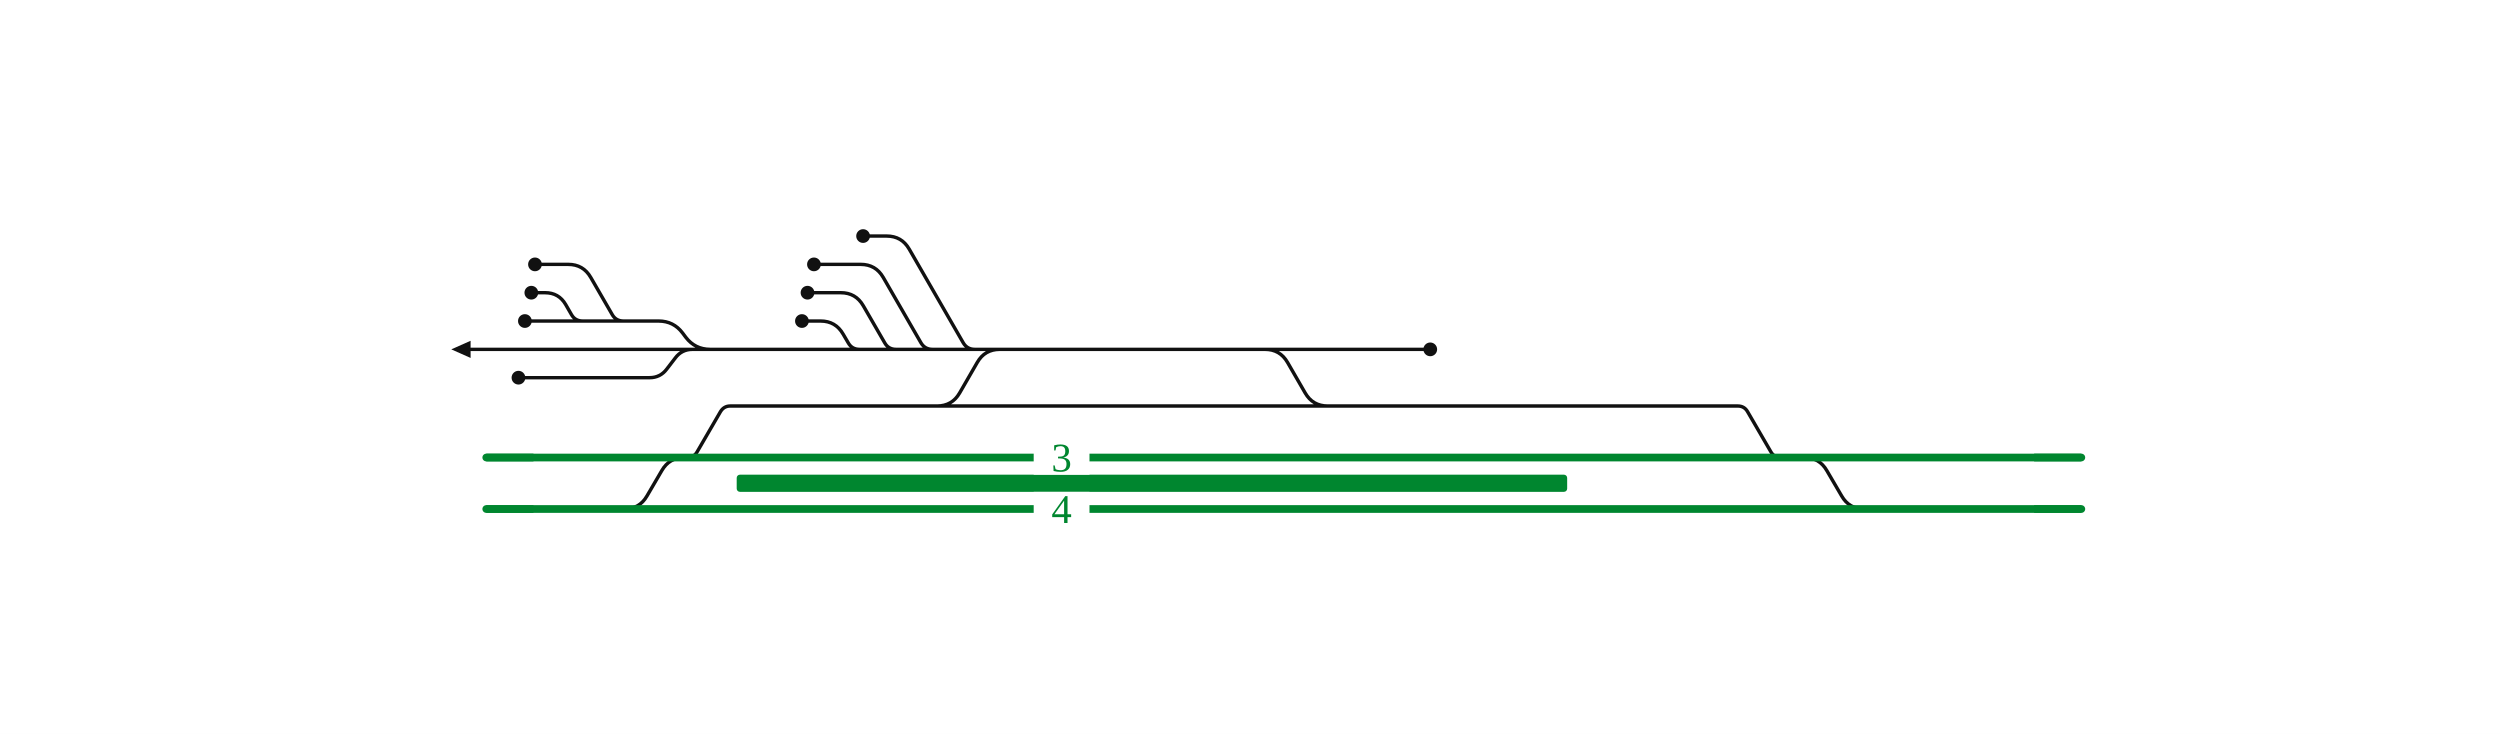
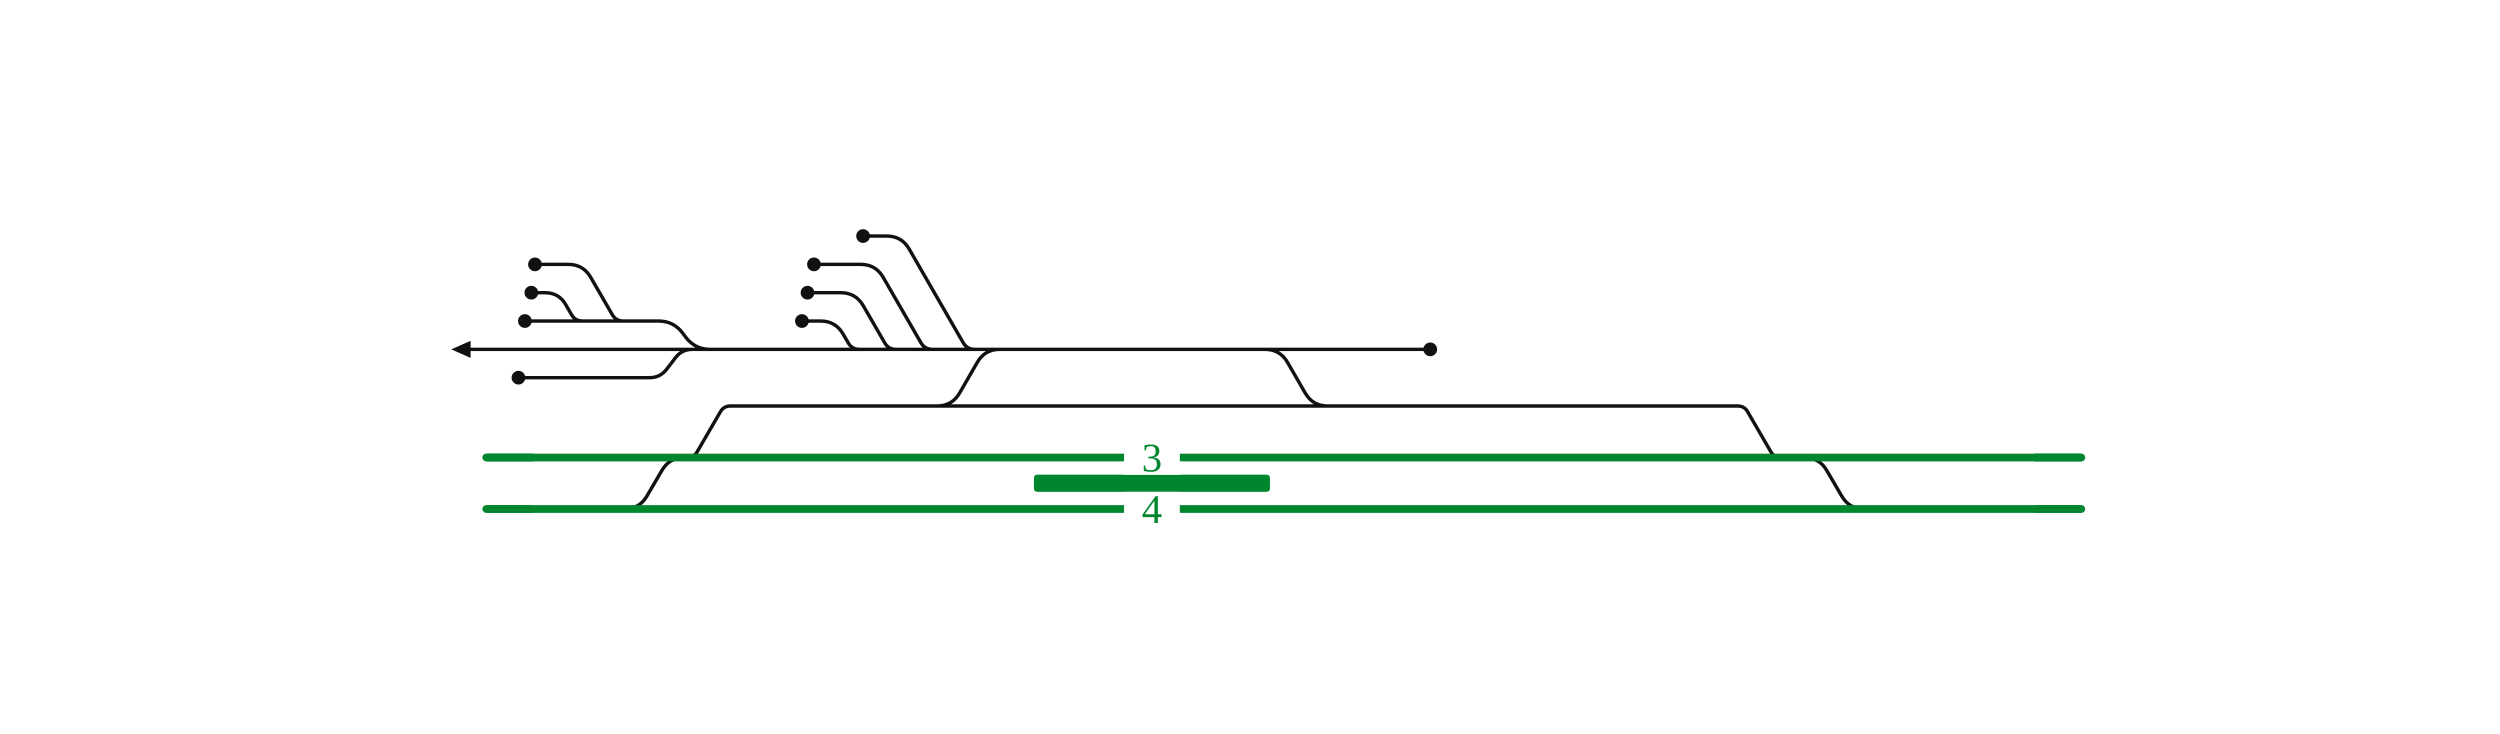
<svg xmlns="http://www.w3.org/2000/svg" viewBox="0 0 1165 342" width="1165" height="342" font-family="Fira Sans, Source Sans 3, Helvetica, Arial, sans-serif">
  <rect width="100%" height="100%" fill="#fff" />
  <g fill="none" stroke-linecap="round" stroke-linejoin="round">
    <path d="M589.5,162.8H666.5 M465.9,162.8H589.5 M618.7,189.2H809.8M809.8,189.2H809.8Q812.9,189.2 814.4,191.9L825.2,210.5Q826.7,213.2 829.8,213.2H829.8 M436.7,189.2H618.7 M320.3,213.2H320.3Q323.4,213.2 324.9,210.5L335.7,191.9Q337.3,189.2 340.3,189.2H340.3M340.3,189.2H436.7 M589.5,162.8H589.5Q596.5,162.8 600.0,168.9L608.2,183.1Q611.7,189.2 618.7,189.2H618.7 M322.7,162.8H330.9 M244.3,162.8H322.7 M241.6,176.0H302.7M302.7,176.0H302.7Q307.7,176.0 310.7,172.0L314.7,166.8Q317.7,162.8 322.7,162.8H322.7 M840.8,213.2H840.8Q847.8,213.2 851.3,219.3L858.2,231.1Q861.7,237.2 868.7,237.2H868.7 M450.7,162.8H465.9 M420.2,162.8H450.7 M409.6,162.8H420.2 M399.3,162.8H409.6 M330.9,162.8H399.3 M282.5,149.6H306.9Q313.9,149.6 318.1,155.2L319.6,157.2Q323.9,162.8 330.9,162.8H330.9 M273.2,149.6H282.5 M244.6,149.6H273.2 M291.0,237.2H291.0Q298.0,237.2 301.5,231.1L308.4,219.3Q311.9,213.2 318.9,213.2H318.9 M436.7,189.2H436.7Q443.7,189.2 447.2,183.1L455.4,168.9Q458.9,162.8 465.9,162.8H465.9 M244.3,162.8H219.3 M373.7,149.6L382.4,149.6Q389.4,149.6 392.9,155.7L395.3,159.8Q397.0,162.8 400.5,162.8L404.0,162.8 M376.3,136.4L391.8,136.4Q398.8,136.4 402.3,142.5L412.3,159.8Q414.0,162.8 417.5,162.8L421.0,162.8 M379.3,123.2L401.1,123.2Q408.1,123.2 411.6,129.3L429.2,159.8Q431.0,162.8 434.5,162.8L438.0,162.8 M402.2,110.0L413.2,110.0Q420.2,110.0 423.7,116.1L448.9,159.8Q450.7,162.8 454.2,162.8L457.7,162.8 M247.6,136.4L254.0,136.4Q260.4,136.4 263.6,141.9L266.3,146.6Q268.0,149.6 271.5,149.6L275.0,149.6 M249.3,123.2L264.8,123.2Q271.8,123.2 275.3,129.3L285.3,146.6Q287.0,149.6 290.5,149.6L294.0,149.6" stroke="#111" stroke-width="1.6" />
    <path d="M840.8,213.2H969.9 M829.8,213.2H840.8 M868.7,237.2H969.9 M813.1,237.2H868.7 M319.8,237.2H584.1 M320.3,213.2H583.0 M583.0,213.2H829.8 M584.1,237.2H813.1 M318.9,213.2H320.3 M226.6,213.2H318.9 M291.0,237.2H319.8 M226.6,237.2H291.0" stroke="#00862f" stroke-width="3.6" />
  </g>
-   <rect x="343.3" y="221.2" width="387.0" height="8" rx="1.5" fill="#00862f" />
+   <rect x="481.8" y="221.2" width="110.0" height="8" rx="1.5" fill="#00862f" />
  <circle cx="666.5" cy="162.8" r="3.2" fill="#111" />
  <circle cx="241.6" cy="176.0" r="3.2" fill="#111" />
  <circle cx="244.6" cy="149.6" r="3.2" fill="#111" />
  <circle cx="373.7" cy="149.6" r="3.2" fill="#111" />
  <circle cx="376.3" cy="136.4" r="3.2" fill="#111" />
  <circle cx="379.3" cy="123.2" r="3.2" fill="#111" />
  <circle cx="402.2" cy="110.0" r="3.2" fill="#111" />
  <circle cx="247.6" cy="136.4" r="3.2" fill="#111" />
  <circle cx="249.3" cy="123.2" r="3.2" fill="#111" />
  <path d="M219.3,158.8L210.3,162.8L219.3,166.8Z" fill="#111" />
-   <rect x="481.7" y="205.2" width="26" height="16" fill="#fff" />
-   <text x="494.7" y="219.7" font-size="19" text-anchor="middle" fill="#00862f">3</text>
-   <rect x="481.7" y="229.2" width="26" height="16" fill="#fff" />
-   <text x="494.7" y="243.7" font-size="19" text-anchor="middle" fill="#00862f">4</text>
+   <rect x="523.8" y="205.2" width="26" height="16" fill="#fff" />
+   <text x="536.8" y="219.7" font-size="19" text-anchor="middle" fill="#00862f">3</text>
+   <rect x="523.8" y="229.2" width="26" height="16" fill="#fff" />
+   <text x="536.8" y="243.7" font-size="19" text-anchor="middle" fill="#00862f">4</text>
  <path d="M947.9,213.2H969.9" stroke="#00862f" stroke-width="3.6" fill="none" />
  <path d="M947.9,237.2H969.9" stroke="#00862f" stroke-width="3.6" fill="none" />
  <path d="M248.6,213.2H226.6" stroke="#00862f" stroke-width="3.6" fill="none" />
  <path d="M248.6,237.2H226.6" stroke="#00862f" stroke-width="3.6" fill="none" />
</svg>
